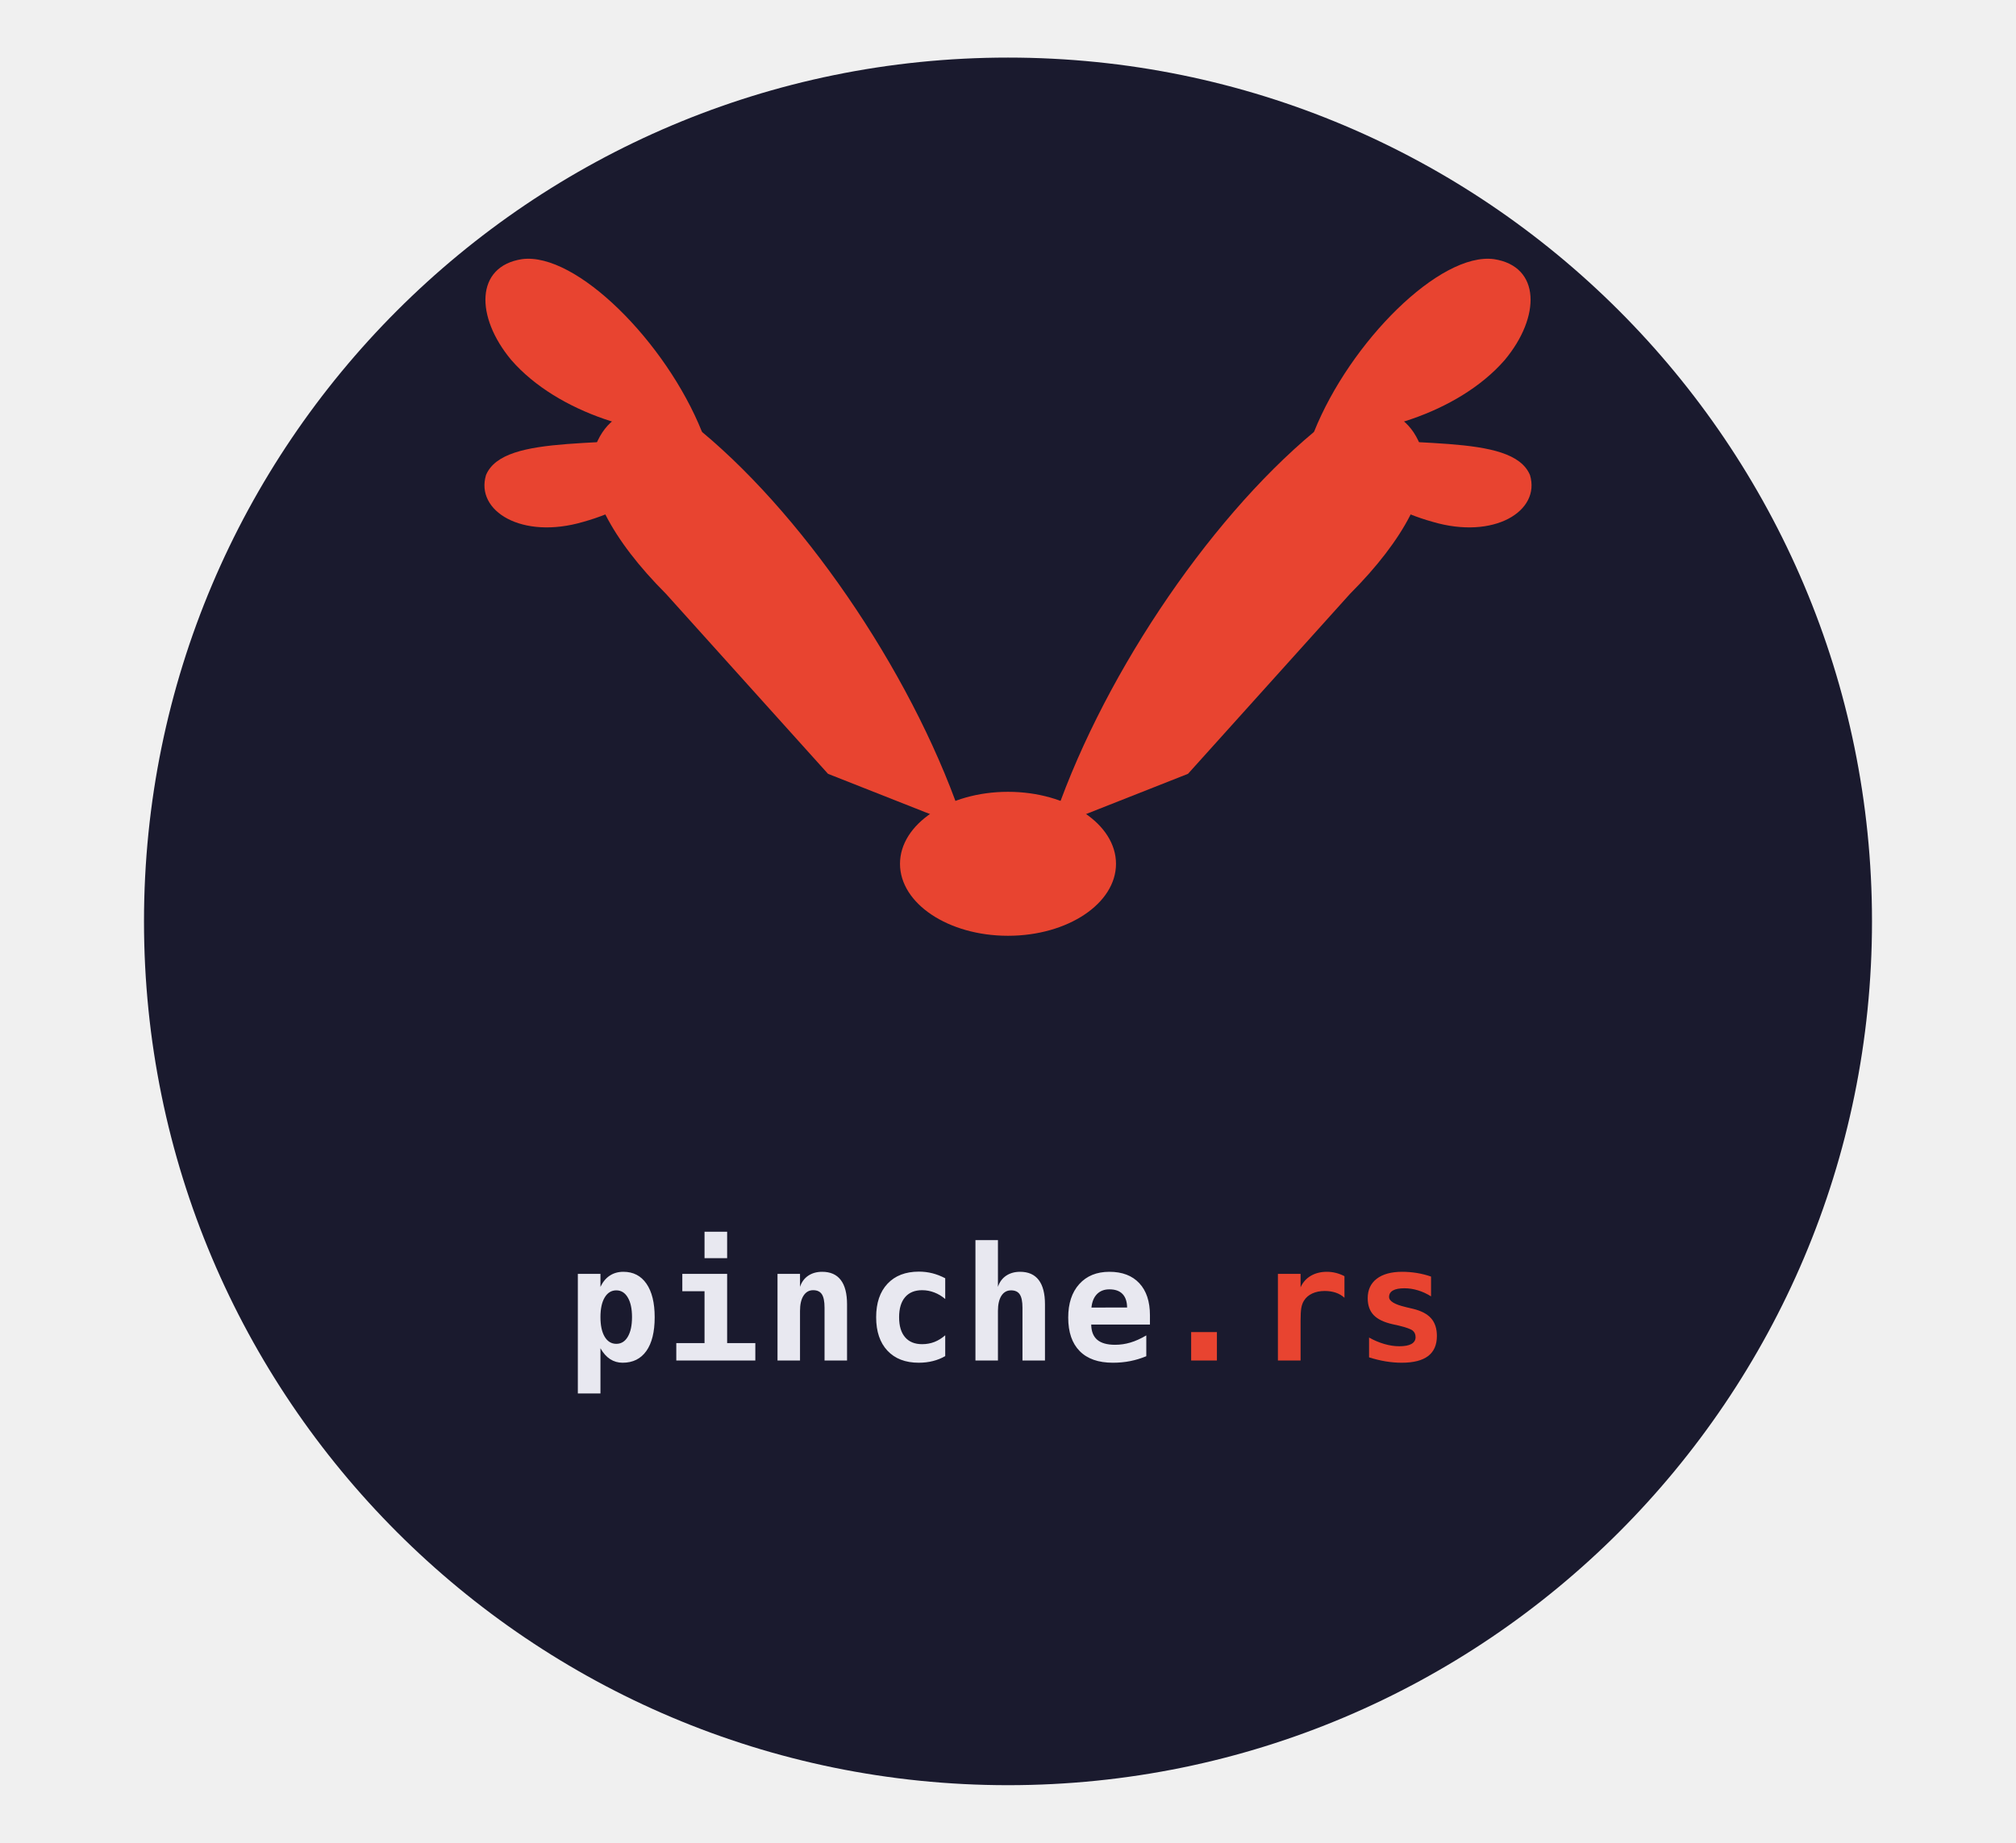
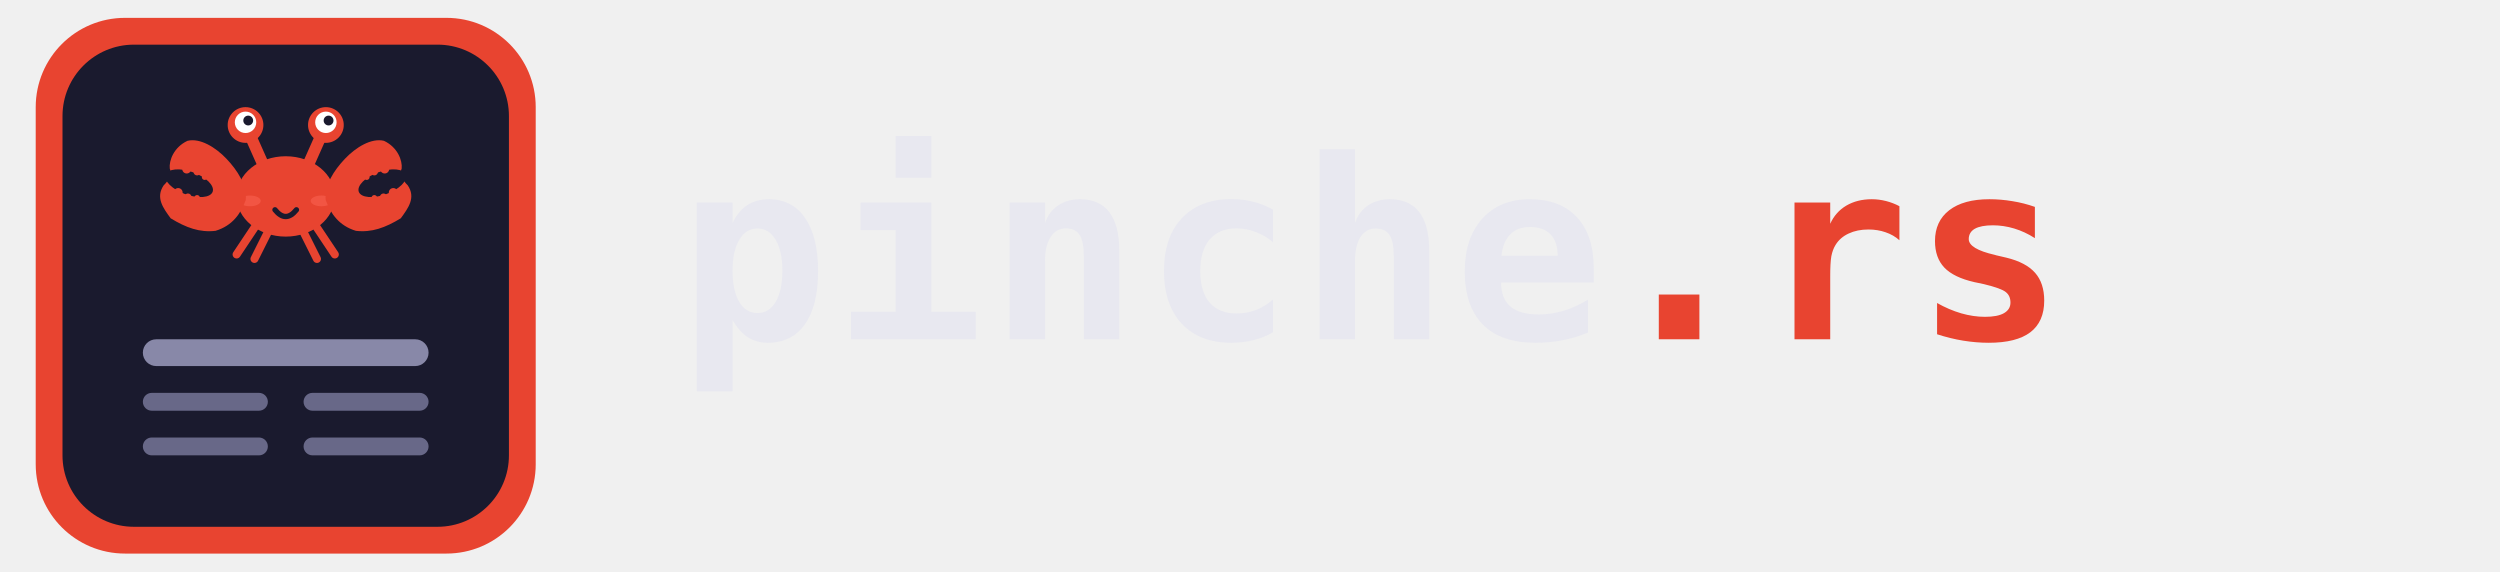
- <svg xmlns="http://www.w3.org/2000/svg" viewBox="0 0 560 512">
-   <circle cx="280" cy="256" r="240" fill="#1a1a2e" />
-   <g transform="translate(280,240)" fill="#e84430">
-     <path d="M-12,-10 C-25,-50 -55,-95 -85,-120              C-95,-128 -110,-130 -115,-115              C-118,-105 -110,-90 -95,-75              L-50,-25 Z" />
-     <path d="M-85,-120 C-95,-145 -120,-170 -135,-168              C-148,-166 -148,-152 -138,-140              C-125,-125 -100,-118 -85,-120 Z" />
-     <path d="M-85,-120 C-110,-115 -140,-120 -145,-108              C-148,-98 -135,-90 -118,-95              C-100,-100 -88,-112 -85,-120 Z" />
-     <path d="M12,-10 C25,-50 55,-95 85,-120              C95,-128 110,-130 115,-115              C118,-105 110,-90 95,-75              L50,-25 Z" />
-     <path d="M85,-120 C95,-145 120,-170 135,-168              C148,-166 148,-152 138,-140              C125,-125 100,-118 85,-120 Z" />
-     <path d="M85,-120 C110,-115 140,-120 145,-108              C148,-98 135,-90 118,-95              C100,-100 88,-112 85,-120 Z" />
-     <ellipse cx="0" cy="0" rx="30" ry="20" />
+ <svg xmlns="http://www.w3.org/2000/svg" viewBox="0 0 280 64">
+   <g transform="translate(0,0)">
+     <rect x="4" y="2" width="56" height="60" rx="10" fill="#e84430" />
+     <rect x="7" y="5" width="50" height="54" rx="8" fill="#1a1a2e" />
+     <g transform="translate(32,22)">
+       <ellipse cx="0" cy="0" rx="5.5" ry="4.5" fill="#e84430" />
+       <line x1="-2.5" y1="-3.5" x2="-4.5" y2="-8" stroke="#e84430" stroke-width="1.3" stroke-linecap="round" />
+       <line x1="2.5" y1="-3.5" x2="4.5" y2="-8" stroke="#e84430" stroke-width="1.3" stroke-linecap="round" />
+       <circle cx="-4.5" cy="-8" r="2" fill="#e84430" />
+       <circle cx="4.5" cy="-8" r="2" fill="#e84430" />
+       <circle cx="-4.5" cy="-8.3" r="1.2" fill="#fff" />
+       <circle cx="4.5" cy="-8.3" r="1.2" fill="#fff" />
+       <circle cx="-4.2" cy="-8.5" r="0.55" fill="#1a1a2e" />
+       <circle cx="4.8" cy="-8.5" r="0.55" fill="#1a1a2e" />
+       <ellipse cx="-4" cy="0.5" rx="1.2" ry="0.6" fill="#ff6b5b" opacity="0.45" />
+       <ellipse cx="4" cy="0.5" rx="1.2" ry="0.6" fill="#ff6b5b" opacity="0.45" />
+       <path d="M-1.2,1.5 Q0,3 1.2,1.5" fill="none" stroke="#1a1a2e" stroke-width="0.6" stroke-linecap="round" />
+       <g transform="translate(-9.5,-1) scale(-0.2,0.2) rotate(-20)">
+         <path d="M 20,-4 C 22,-8 22,-16 16,-22 C 10,-26 0,-24 -8,-20 C -16,-16 -24,-10 -26,-2 C -26,6 -24,14 -16,20 C -8,24 0,24 10,22 C 16,18 22,14 20,6 C 18,2 18,-2 20,-4 Z" fill="#e84430" />
+         <ellipse cx="7" cy="0" rx="14" ry="6.5" fill="#1a1a2e" />
+         <circle cx="11" cy="-7" r="2.5" fill="#e84430" />
+         <circle cx="5" cy="-7.5" r="2" fill="#e84430" />
+         <circle cx="0" cy="-6.2" r="1.6" fill="#e84430" />
+         <circle cx="11" cy="7" r="2.5" fill="#e84430" />
+         <circle cx="5" cy="7.5" r="2" fill="#e84430" />
+         <circle cx="0" cy="6.2" r="1.6" fill="#e84430" />
+       </g>
+       <g transform="translate(9.5,-1) scale(0.2) rotate(-20)">
+         <path d="M 20,-4 C 22,-8 22,-16 16,-22 C 10,-26 0,-24 -8,-20 C -16,-16 -24,-10 -26,-2 C -26,6 -24,14 -16,20 C -8,24 0,24 10,22 C 16,18 22,14 20,6 C 18,2 18,-2 20,-4 Z" fill="#e84430" />
+         <ellipse cx="7" cy="0" rx="14" ry="6.5" fill="#1a1a2e" />
+         <circle cx="11" cy="-7" r="2.5" fill="#e84430" />
+         <circle cx="5" cy="-7.5" r="2" fill="#e84430" />
+         <circle cx="0" cy="-6.2" r="1.6" fill="#e84430" />
+         <circle cx="11" cy="7" r="2.5" fill="#e84430" />
+         <circle cx="5" cy="7.5" r="2" fill="#e84430" />
+         <circle cx="0" cy="6.2" r="1.6" fill="#e84430" />
+       </g>
+       <line x1="-3.5" y1="3.5" x2="-5.5" y2="6.5" stroke="#e84430" stroke-width="0.9" stroke-linecap="round" />
+       <line x1="-2" y1="4" x2="-3.5" y2="7" stroke="#e84430" stroke-width="0.9" stroke-linecap="round" />
+       <line x1="3.5" y1="3.5" x2="5.5" y2="6.5" stroke="#e84430" stroke-width="0.9" stroke-linecap="round" />
+       <line x1="2" y1="4" x2="3.5" y2="7" stroke="#e84430" stroke-width="0.9" stroke-linecap="round" />
+     </g>
+     <rect x="16" y="38" width="32" height="3" rx="1.5" fill="#8888a8" />
+     <rect x="16" y="44" width="14" height="2" rx="1" fill="#686888" />
+     <rect x="34" y="44" width="14" height="2" rx="1" fill="#686888" />
+     <rect x="16" y="49" width="14" height="2" rx="1" fill="#686888" />
+     <rect x="34" y="49" width="14" height="2" rx="1" fill="#686888" />
  </g>
-   <text x="280" y="378" text-anchor="middle" font-family="'SF Mono','Fira Code','Consolas',monospace" font-size="44" font-weight="700" fill="#e8e8f0" letter-spacing="1">pinche<tspan fill="#e84430">.rs</tspan>
+   <text x="76" y="38" font-family="'SF Mono','Fira Code','Consolas',monospace" font-size="28" font-weight="700" fill="#e8e8f0" letter-spacing="0.5">pinche<tspan fill="#e84430">.rs</tspan>
  </text>
</svg>
